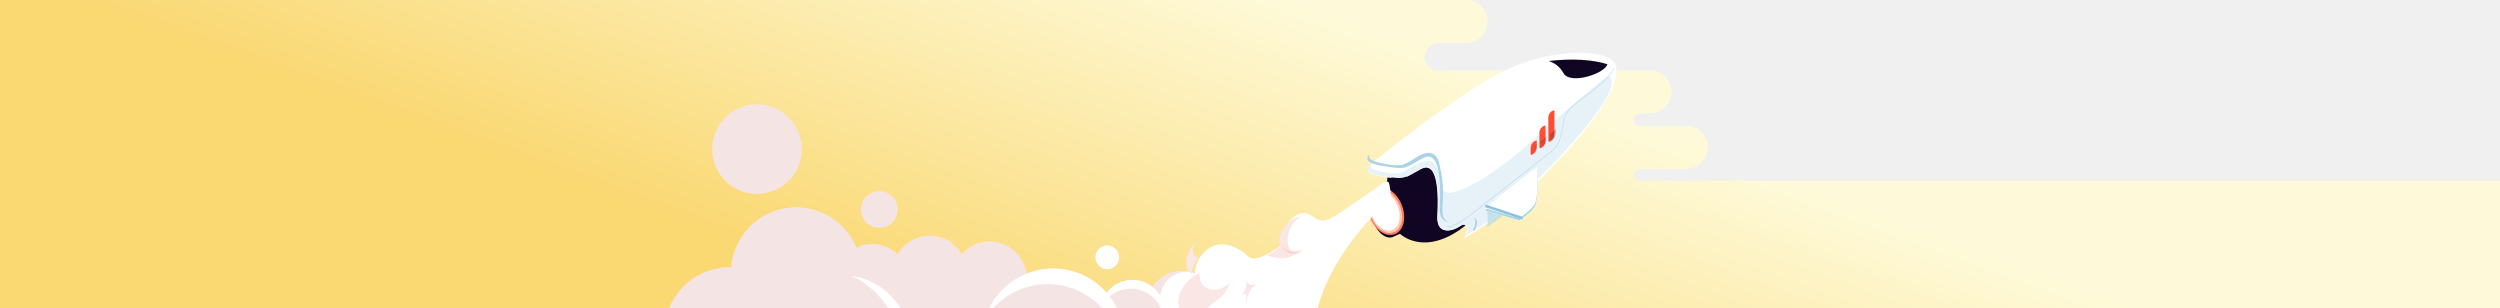
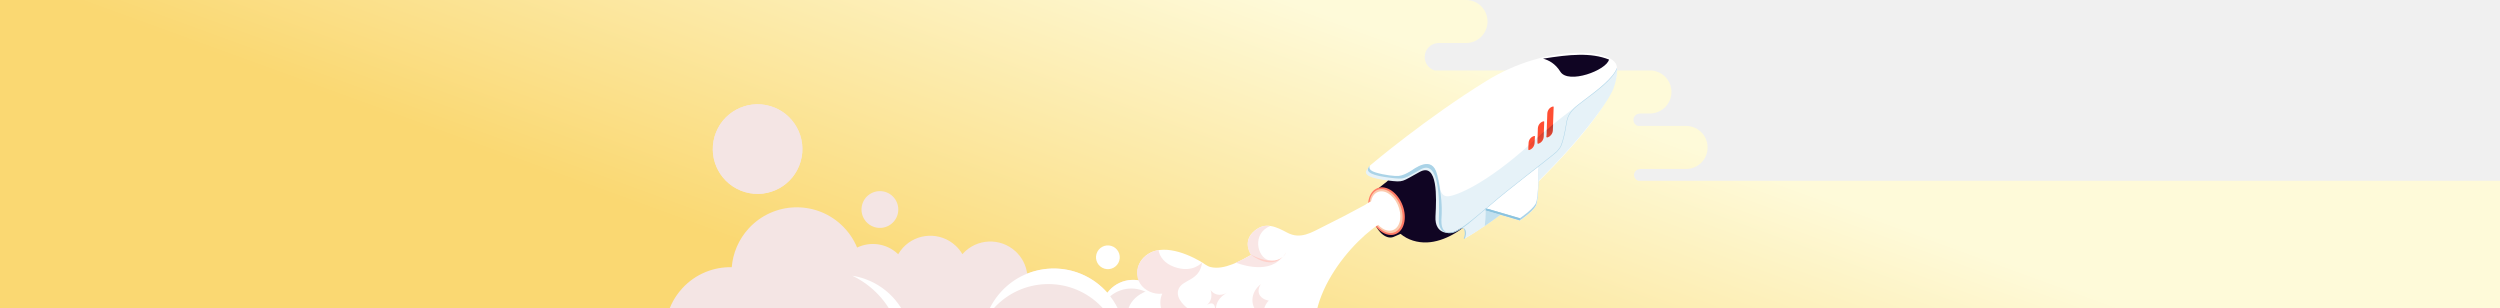
<svg xmlns="http://www.w3.org/2000/svg" width="4010" height="494" viewBox="0 0 4010 494" fill="none">
  <mask id="mask0_4369_990" style="mask-type:alpha" maskUnits="userSpaceOnUse" x="0" y="0" width="4010" height="494">
    <rect width="4010" height="494" fill="#D9D9D9" />
  </mask>
  <g mask="url(#mask0_4369_990)">
    <mask id="mask1_4369_990" style="mask-type:alpha" maskUnits="userSpaceOnUse" x="0" y="0" width="4010" height="494">
      <rect width="4010" height="494" fill="#D9D9D9" />
    </mask>
    <g mask="url(#mask1_4369_990)">
      <path fill-rule="evenodd" clip-rule="evenodd" d="M-52.5 0C-71.554 0 -87 15.446 -87 34.5C-87 53.554 -71.554 69 -52.5 69H-81V113H-81.5C-100.554 113 -116 128.446 -116 147.5C-116 166.554 -100.554 182 -81.5 182H-136V290H-490C-677.777 290 -830 442.223 -830 630C-830 817.777 -677.777 970 -490 970H4177C4364.78 970 4517 817.777 4517 630C4517 442.223 4364.78 290 4177 290H2628.18C2624.05 288.965 2621 285.232 2621 280.785C2621 275.706 2624.99 271.558 2630 271.298V271H2704.5C2723.55 271 2739 255.554 2739 236.5C2739 217.446 2723.55 202 2704.5 202H2627.62C2623.25 200.932 2620 196.988 2620 192.285C2620 186.762 2624.48 182.285 2630 182.285V182H2646.5C2665.55 182 2681 166.554 2681 147.5C2681 128.446 2665.55 113 2646.5 113H2301.15C2291.92 110.191 2285.21 101.615 2285.21 91.473C2285.21 79.421 2294.69 69.583 2306.59 69H2351.5C2370.55 69 2386 53.554 2386 34.5C2386 15.446 2370.55 0 2351.5 0H-52.5Z" fill="url(#paint0_linear_4369_990)" />
    </g>
    <mask id="mask2_4369_990" style="mask-type:alpha" maskUnits="userSpaceOnUse" x="0" y="0" width="2805" height="494">
      <rect width="2805" height="494" fill="#D9D9D9" />
    </mask>
    <g mask="url(#mask2_4369_990)">
+       <path d="M1194.95 308.073C1233.03 319.242 1272.95 297.429 1284.12 259.351C1295.29 221.274 1273.47 181.353 1235.39 170.184C1197.31 159.015 1157.39 180.829 1146.22 218.906C1135.05 256.983 1156.87 296.905 1194.95 308.073Z" fill="#F4E5E4" />
      <g clip-path="url(#clip0_4369_990)">
-         <path d="M2033.82 1126.52C2045.82 1137.57 2064.47 1136.78 2075.5 1124.83C2086.55 1112.83 2085.76 1094.18 2073.81 1083.15C2061.86 1072.11 2043.16 1072.89 2032.12 1084.84C2021.07 1096.85 2021.87 1115.49 2033.82 1126.52ZM2007.03 1089.5C2007.57 1088.96 2008.1 1088.42 2008.66 1087.83C2045.88 1047.43 2045.28 985.636 2008.65 945.917C2011.4 943.877 2013.98 941.535 2016.41 938.892C2038.3 915.137 2036.74 878.174 2013.03 856.351C2011.74 855.149 2010.35 854.047 2008.97 852.945C2011.13 851.175 2013.21 849.255 2015.09 847.15C2037.38 822.939 2035.85 785.226 2011.64 762.94C1999.67 751.965 1984.5 746.755 1969.43 747.208C1997.39 707.959 1992.47 653.119 1956.11 619.615C1945.9 610.228 1934.16 603.433 1921.81 599.176C1923.36 597.986 1924.83 596.646 1926.14 595.195C1940.14 580.008 1939.17 556.376 1923.98 542.367C1923.18 541.628 1922.31 540.93 1921.48 540.307C1927.02 537.377 1932.21 533.519 1936.68 528.63C1957.67 505.811 1956.24 470.342 1933.42 449.35C1910.6 428.358 1875.13 429.786 1854.14 452.605C1851.92 454.991 1849.97 457.521 1848.32 460.136C1827.43 443.569 1796.94 445.699 1778.57 465.618C1777.37 466.91 1776.21 468.278 1775.16 469.68C1772.56 466.701 1769.78 463.863 1766.78 461.148C1733.27 430.25 1686.3 423.182 1646.6 439.056C1644.81 425.751 1638.56 412.973 1627.88 403.199C1603.67 380.914 1565.96 382.442 1543.67 406.653C1543.32 406.993 1543.01 407.407 1542.71 407.764C1539.76 402.723 1536.07 398.035 1531.58 393.934C1507.37 371.648 1469.66 373.177 1447.37 397.388C1444.39 400.628 1441.83 404.179 1439.68 407.85C1439.34 407.497 1438.99 407.203 1438.65 406.85C1420.52 390.144 1394.7 387.128 1373.8 397.13C1368.17 383.522 1359.53 370.928 1348.04 360.281C1305.49 321.105 1239.22 323.809 1200.04 366.348C1183.61 384.179 1174.56 406.198 1172.72 428.626C1143.73 428.031 1114.66 439.368 1093.48 462.386C1064.24 494.112 1058.35 539.012 1074.88 576.062C1038.11 640.818 1049.29 724.573 1106.42 777.203C1142.34 810.262 1189 824.199 1234.06 819.637C1219.88 875.961 1236.19 938.128 1281.91 980.263C1317.64 1013.14 1364.08 1027.14 1408.9 1022.76C1400.32 1075.29 1417.46 1130.99 1459.56 1169.72C1498.17 1205.27 1549.32 1218.76 1597.4 1210.78C1605.1 1223.16 1614.47 1234.77 1625.74 1245.1C1683.02 1297.9 1767.8 1302.01 1829.38 1259.65C1880.02 1281.78 1941.27 1270.77 1980.82 1227.83C2016.36 1189.29 2024.76 1135.38 2007.15 1089.54L2007.03 1089.5Z" fill="#F4E5E4" />
-         <path d="M1956.06 619.598C1945.86 610.153 1934.1 603.415 1921.75 599.159C1923.3 597.969 1924.75 596.687 1926.08 595.178C1940.09 579.991 1939.11 556.358 1923.92 542.35C1909.37 528.972 1887.12 529.341 1872.95 542.71C1872.63 539.263 1871.81 536.431 1870.69 534.646C1870.69 534.646 1866.87 521.569 1849.9 512.351C1849.9 512.351 1849.8 509.032 1854.65 507.164C1854.65 507.164 1837.57 494.627 1823.08 503.474C1808.59 512.32 1802.9 526.34 1803 532.695C1800.71 512.223 1792.97 492.238 1779.73 475.258C1799.67 458.394 1829.55 458.553 1849.27 476.738C1859.93 486.57 1865.57 499.677 1866.2 513.083C1866.92 510.194 1867.39 507.295 1867.63 504.328C1869.64 507.386 1871.95 510.279 1874.8 512.885C1892.83 529.498 1920.93 528.378 1937.56 510.29C1947.21 499.833 1950.83 485.965 1948.71 472.941C1945.85 464.131 1940.73 455.923 1933.45 449.234C1926.18 442.544 1917.54 438.114 1908.57 435.924C1895.41 434.848 1881.92 439.624 1872.28 450.08C1865.77 457.156 1862.05 465.745 1860.91 474.585C1858.39 470.239 1855.17 466.13 1851.29 462.525C1830.42 443.307 1797.88 444.646 1778.6 465.501C1777.39 466.852 1776.3 468.178 1775.24 469.639C1772.63 466.66 1769.8 463.805 1766.88 461.049C1720.36 418.175 1647.86 421.144 1605.05 467.677C1592.78 481.034 1584.27 496.444 1579.49 512.755C1583.53 506.096 1588.24 499.757 1593.72 493.775C1637.91 445.809 1712.57 442.78 1760.56 486.907C1773.86 499.159 1784.33 514.568 1790.83 531.467C1791.97 534.461 1792.99 537.479 1793.87 540.52C1794.32 541.983 1794.71 543.487 1795.09 544.99C1795.31 545.751 1796.49 548.82 1796.11 549.467C1791.24 558.098 1783.71 566.96 1773.02 568.252C1782.91 567.104 1791.93 565.45 1799.97 558.759C1800.81 558.057 1804.54 566.681 1804.84 567.4C1807.22 573.096 1806.46 578.252 1805 584.088C1804.29 586.727 1803.66 589.324 1802.95 591.963C1803.54 589.732 1808.17 586.47 1809.26 583.818C1810.84 580.168 1810.89 576.766 1810.76 572.87C1810.68 568.608 1810.09 564.384 1810.01 560.123C1809.84 547.546 1812.58 533.672 1822.42 524.918C1839.97 509.313 1845.44 520.659 1845.44 520.659C1845.44 520.659 1836.99 516.03 1830.77 526.227C1830.77 526.227 1860.21 518.411 1872.83 542.676C1872.83 542.676 1876.87 543.354 1885.93 542.217C1887.06 542.042 1888.19 541.866 1889.3 541.749C1898.78 540.923 1908.53 543.91 1916.1 550.877C1929.7 563.406 1931.13 584.198 1919.82 598.403C1891.34 589.356 1859.65 593.853 1834.61 611.499C1815.93 590.202 1790.9 603.928 1781.42 614.244C1771.94 624.56 1765.18 621.502 1761.62 615.081C1760.1 612.293 1756.5 610.542 1752.9 609.424C1757.88 612.528 1758.42 618.444 1763.59 623.251C1770.47 629.57 1788.02 613.965 1802.84 611.734C1817.61 609.486 1825.17 619.105 1825.17 619.105L1825.23 619.122C1823.16 620.983 1821.05 623.02 1819.1 625.108C1816.98 627.395 1815.01 629.791 1813.18 632.163C1817 634.233 1816.93 634.466 1818.69 635.804C1855.28 599.276 1915 597.369 1953.4 632.739C1977.62 655.024 1987.86 686.752 1983.78 717.062C1993.37 683.055 1983.92 644.978 1956.12 619.365L1956.06 619.598Z" fill="white" />
-         <path d="M1544.72 412.34C1544.72 412.34 1562.36 438.074 1544 475.205C1544 475.205 1564.99 462.76 1592.1 478.178C1592.1 478.178 1612.7 455.814 1591.63 426.921C1570.56 398.027 1544.74 412.282 1544.74 412.282L1544.72 412.34Z" fill="#F4E5E4" />
-         <path d="M1445.36 409.832C1445.36 409.832 1463.66 372.684 1515.64 388.752C1515.64 388.752 1495.96 392.85 1503.1 405.826C1510.24 418.802 1524 431.441 1516.21 443.328C1508.42 455.215 1525.88 477.671 1525.88 477.671C1525.88 477.671 1496.63 450.746 1466.01 470.17C1466.01 470.17 1485.95 431.291 1445.31 409.815L1445.36 409.832Z" fill="#F4E5E4" />
-         <path d="M1402.06 364.421C1417.69 369.007 1434.09 360.05 1438.67 344.413C1443.26 328.777 1434.3 312.383 1418.67 307.797C1403.03 303.21 1386.63 312.168 1382.05 327.804C1377.46 343.441 1386.42 359.834 1402.06 364.421Z" fill="#F4E5E4" />
-         <path d="M1770.68 431.04C1780.78 434.003 1791.38 428.215 1794.34 418.113C1797.3 408.01 1791.51 397.419 1781.41 394.455C1771.31 391.492 1760.72 397.28 1757.75 407.382C1754.79 417.485 1760.58 428.076 1770.68 431.04Z" fill="white" />
-         <path d="M1437.48 520.2C1450.82 555.81 1448.91 593.399 1434.99 625.758C1460.19 595.696 1468.91 553.269 1454.12 513.945C1439.33 474.622 1404.89 448.386 1366.17 442.344C1397.96 457.553 1424.12 484.647 1437.48 520.2Z" fill="white" />
+         <path d="M2034.82 1126.47C2046.82 1137.52 2065.47 1136.72 2076.5 1124.78C2087.55 1112.77 2086.76 1094.13 2074.81 1083.09C2062.86 1072.06 2044.16 1072.84 2033.12 1084.79C2022.07 1096.79 2022.87 1115.44 2034.82 1126.47ZM2008.03 1089.45C2008.57 1088.91 2009.1 1088.37 2009.66 1087.77C2046.88 1047.38 2046.28 985.581 2009.65 945.863C2012.4 943.822 2014.98 941.48 2017.41 938.837C2039.3 915.082 2037.74 878.119 2014.03 856.296C2012.74 855.094 2011.35 853.992 2009.97 852.89C2012.13 851.12 2014.21 849.2 2016.09 847.095C2038.38 822.884 2036.85 785.171 2012.64 762.886C2000.67 751.911 1985.5 746.7 1970.43 747.153C1998.39 707.905 1993.47 653.064 1957.11 619.56C1946.9 610.173 1935.16 603.378 1922.81 599.122C1924.36 597.932 1925.83 596.591 1927.14 595.141C1941.14 579.953 1940.17 556.321 1924.98 542.313C1924.18 541.573 1923.31 540.875 1922.48 540.252C1928.02 537.322 1933.21 533.464 1937.68 528.575C1958.67 505.756 1957.24 470.287 1934.42 449.295C1911.6 428.304 1876.13 429.731 1855.14 452.55C1852.92 454.936 1850.97 457.466 1849.32 460.081C1828.43 443.515 1797.94 445.644 1779.57 465.563C1778.37 466.855 1777.21 468.223 1776.16 469.625C1773.56 466.647 1770.78 463.808 1767.78 461.094C1734.27 430.195 1687.3 423.127 1647.6 439.002C1645.81 425.696 1639.56 412.918 1628.88 403.145C1604.67 380.859 1566.96 382.387 1544.67 406.598C1544.32 406.938 1544.01 407.353 1543.71 407.709C1540.76 402.668 1537.07 397.981 1532.58 393.88C1508.37 371.594 1470.66 373.122 1448.37 397.333C1445.39 400.573 1442.83 404.124 1440.68 407.795C1440.34 407.442 1439.99 407.148 1439.65 406.795C1421.52 390.09 1395.7 387.073 1374.8 397.075C1369.17 383.468 1360.53 370.873 1349.04 360.227C1306.49 321.05 1240.22 323.754 1201.04 366.293C1184.61 384.124 1175.56 406.143 1173.72 428.571C1144.73 427.976 1115.66 439.313 1094.48 462.332C1065.24 494.058 1059.35 538.957 1075.88 576.008C1039.11 640.763 1050.29 724.518 1107.42 777.148C1143.34 810.207 1190 824.144 1235.06 819.582C1220.88 875.906 1237.19 938.074 1282.91 980.208C1318.64 1013.08 1365.08 1027.08 1409.9 1022.7C1401.32 1075.23 1418.46 1130.93 1460.56 1169.66C1499.17 1205.22 1550.32 1218.7 1598.4 1210.73C1606.1 1223.11 1615.47 1234.71 1626.74 1245.04C1684.02 1297.84 1768.8 1301.95 1830.38 1259.6C1881.02 1281.73 1942.27 1270.72 1981.82 1227.78C2017.36 1189.23 2025.76 1135.33 2008.15 1089.48L2008.03 1089.45Z" fill="#F4E5E4" />
+         <path d="M1957.06 619.543C1946.86 610.098 1935.1 603.361 1922.75 599.104C1924.3 597.914 1925.75 596.632 1927.08 595.124C1941.09 579.936 1940.11 556.304 1924.92 542.296C1910.37 528.917 1888.12 529.286 1873.95 542.655C1873.63 539.209 1872.81 536.376 1871.69 534.592C1871.69 534.592 1867.87 521.514 1850.9 512.297C1850.9 512.297 1850.8 508.977 1855.65 507.11C1855.65 507.11 1838.57 494.572 1824.08 503.419C1809.59 512.265 1803.9 526.285 1804 532.641C1801.71 512.168 1793.97 492.183 1780.73 475.203C1800.67 458.339 1830.55 458.499 1850.27 476.683C1860.93 486.515 1866.57 499.622 1867.2 513.028C1867.92 510.139 1868.39 507.241 1868.63 504.273C1870.64 507.331 1872.95 510.225 1875.8 512.83C1893.83 529.443 1921.93 528.323 1938.56 510.235C1948.21 499.778 1951.83 485.91 1949.71 472.886C1946.85 464.076 1941.73 455.868 1934.45 449.179C1927.18 442.49 1918.54 438.059 1909.57 435.87C1896.41 434.793 1882.92 439.569 1873.28 450.025C1866.77 457.102 1863.05 465.69 1861.91 474.53C1859.39 470.184 1856.17 466.075 1852.29 462.471C1831.42 443.252 1798.88 444.592 1779.6 465.446C1778.39 466.797 1777.3 468.124 1776.24 469.584C1773.63 466.605 1770.8 463.75 1767.88 460.994C1721.36 418.121 1648.86 421.089 1606.05 467.623C1593.78 480.979 1585.27 496.389 1580.49 512.701C1584.53 506.041 1589.24 499.703 1594.72 493.72C1638.91 445.754 1713.57 442.725 1761.56 486.852C1774.86 499.104 1785.33 514.513 1791.83 531.413C1792.97 534.406 1793.99 537.424 1794.87 540.466C1795.32 541.928 1795.71 543.432 1796.09 544.936C1796.31 545.696 1797.49 548.765 1797.11 549.413C1792.24 558.043 1784.71 566.905 1774.02 568.198C1783.91 567.049 1792.93 565.395 1800.97 558.705C1801.81 558.002 1805.54 566.626 1805.84 567.345C1808.22 573.041 1807.46 578.198 1806 584.033C1805.29 586.672 1804.66 589.269 1803.95 591.908C1804.54 589.677 1809.17 586.416 1810.26 583.763C1811.84 580.113 1811.89 576.711 1811.76 572.816C1811.68 568.554 1811.09 564.33 1811.01 560.068C1810.84 547.491 1813.58 533.617 1823.42 524.863C1840.97 509.258 1846.44 520.605 1846.44 520.605C1846.44 520.605 1837.99 515.975 1831.77 526.172C1831.77 526.172 1861.21 518.357 1873.83 542.621C1873.83 542.621 1877.87 543.3 1886.93 542.162C1888.06 541.987 1889.19 541.811 1890.3 541.694C1899.78 540.868 1909.53 543.855 1917.1 550.822C1930.7 563.351 1932.13 584.143 1920.82 598.349C1892.34 589.301 1860.65 593.799 1835.61 611.444C1816.93 590.148 1791.9 603.874 1782.42 614.19C1772.94 624.506 1766.18 621.448 1762.62 615.026C1761.1 612.239 1757.5 610.487 1753.9 609.369C1758.88 612.473 1759.42 618.39 1764.59 623.196C1771.47 629.515 1789.02 613.911 1803.84 611.68C1818.61 609.432 1826.17 619.05 1826.17 619.05L1826.23 619.067C1824.16 620.929 1822.05 622.965 1820.1 625.053C1817.98 627.34 1816.01 629.736 1814.18 632.108C1818 634.178 1817.93 634.411 1819.69 635.75C1856.28 599.222 1916 597.314 1954.4 632.684C1978.62 654.97 1988.86 686.698 1984.78 717.007C1994.37 683 1984.92 644.923 1957.12 619.31L1957.06 619.543Z" fill="white" />
+         <path d="M1545.72 412.285C1545.72 412.285 1563.36 438.019 1545 475.15C1545 475.15 1565.99 462.705 1593.1 478.123C1593.1 478.123 1613.7 455.76 1592.63 426.866C1571.56 397.973 1545.74 412.227 1545.74 412.227L1545.72 412.285Z" fill="#F4E5E4" />
+         <path d="M1446.36 409.778C1446.36 409.778 1464.66 372.629 1516.64 388.697C1516.64 388.697 1496.96 392.795 1504.1 405.771C1511.24 418.747 1525 431.386 1517.21 443.273C1509.42 455.161 1526.88 477.616 1526.88 477.616C1526.88 477.616 1497.63 450.691 1467.01 470.116C1467.01 470.116 1486.95 431.236 1446.31 409.76L1446.36 409.778Z" fill="#F4E5E4" />
+         <path d="M1403.06 364.366C1418.69 368.953 1435.09 359.995 1439.67 344.359C1444.26 328.722 1435.3 312.328 1419.67 307.742C1404.03 303.156 1387.63 312.113 1383.05 327.75C1378.46 343.386 1387.42 359.78 1403.06 364.366Z" fill="#F4E5E4" />
+         <path d="M1771.68 430.985C1781.78 433.948 1792.38 428.161 1795.34 418.058C1798.3 407.956 1792.51 397.364 1782.41 394.401C1772.31 391.437 1761.72 397.225 1758.75 407.327C1755.79 417.43 1761.58 428.022 1771.68 430.985Z" fill="white" />
+         <path d="M1438.48 520.145C1451.82 555.756 1449.91 593.344 1435.99 625.703C1461.19 595.642 1469.91 553.214 1455.12 513.89C1440.33 474.567 1405.89 448.332 1367.17 442.289C1398.96 457.498 1425.12 484.592 1438.48 520.145Z" fill="white" />
      </g>
-       <path d="M2229.62 258.564C2229.62 258.564 2223.47 277.312 2224.25 324.613C2225.02 371.913 2258.24 390.035 2287.84 388.853C2315.96 387.755 2345.5 369.203 2365.66 347.521C2385.82 325.84 2343.52 301.807 2342.36 287.231C2341.21 272.655 2321.68 247.96 2321.68 247.96L2306.84 239.922L2285.83 238.817L2262.5 243.951L2229.62 258.564Z" fill="#100523" />
-       <path d="M2592.34 106.347C2587.67 78.072 2480.51 69.708 2383.45 129.628C2286.39 189.547 2198.8 263.563 2198.8 263.563C2182.91 276.277 2202.47 281.834 2228.38 285.003C2254.3 288.171 2249.92 287.039 2278.95 271.418C2307.98 255.798 2306.97 317.169 2305.41 346.92C2303.89 376.678 2328.58 371.641 2340.9 363.265C2344.77 360.62 2347.2 360.069 2348.71 360.52C2348.71 360.52 2348.85 360.553 2349.06 360.675C2349.09 360.682 2349.09 360.682 2349.12 360.688C2350.41 361.282 2354.25 363.653 2352.66 371.114C2351.61 376.09 2349.76 380.131 2348.23 382.471L2348.21 382.617C2393.58 356.989 2454.52 303.283 2454.52 303.283C2568.67 191.831 2597.01 134.588 2592.34 106.347Z" fill="white" />
-       <path d="M2235.82 281.427L2235.77 281.304L2235.09 281.898C2233.84 282.735 2232.67 283.742 2231.6 284.919L2209.41 302.395C2197.76 309.44 2194.36 332.297 2201.85 353.421C2209.21 374.216 2224.35 385.604 2235.94 379.254L2235.96 379.295L2261.3 368.124C2262.59 367.816 2263.85 367.317 2265.1 366.666L2265.93 366.365L2265.88 366.242C2278.79 358.436 2282.56 333.126 2274.25 309.692C2265.95 286.257 2248.78 273.593 2235.82 281.427Z" fill="#100523" />
-       <path d="M2578.27 103.036C2555.77 95.805 2522.67 93.342 2483.97 97.845C2491.81 100.179 2501.23 105.524 2507.96 117.473C2518.6 136.297 2574.18 118.212 2578.27 103.036Z" fill="#100523" />
-       <path d="M2582.21 145.332C2589.16 126.566 2583.17 119.895 2578.34 122.35C2573.49 124.84 2527.78 162.467 2455.1 227.84C2382.42 293.213 2338.09 308.159 2325.85 309.334C2313.58 310.503 2312.3 296.779 2312.3 296.779C2312.3 296.779 2310.04 272.981 2300.77 262.453C2291.51 251.924 2273.59 261.912 2262.01 269.513C2250.44 277.08 2245.07 277.741 2239.68 278.359C2234.3 278.978 2211.33 275.045 2203.4 271.894C2195.46 268.743 2198.52 262.542 2198.52 262.542C2182.52 275.355 2202.22 280.956 2228.33 284.149C2254.45 287.342 2250.04 286.2 2279.29 270.459C2308.54 254.717 2307.48 316.594 2305.91 346.576C2304.38 376.565 2329.25 371.489 2341.67 363.047C2345.57 360.382 2348.02 359.827 2349.54 360.282C2349.54 360.282 2349.68 360.315 2349.89 360.438C2349.92 360.444 2349.92 360.444 2349.95 360.451C2351.26 361.049 2355.13 363.439 2353.52 370.958C2353.05 373.25 2352.37 375.343 2351.65 377.197C2377.84 362.559 2411.23 339.83 2448.27 304.938C2535.21 223.013 2575.27 164.098 2582.21 145.332Z" fill="#E6F2F8" />
-       <path d="M2314.09 325.252C2314.49 315.861 2316.85 297.157 2308.79 262.837C2300.7 228.51 2269.51 254.147 2263.65 257.582C2257.8 261.016 2251.16 264.433 2244.87 265.055C2238.58 265.677 2220.97 263.777 2206.02 259.214C2191.07 254.652 2197.1 247.518 2197.1 247.518C2184.72 259.47 2204.27 264.878 2229.76 268.01C2256.52 271.312 2252.01 270.132 2281.99 253.862C2311.97 237.592 2310.88 301.55 2309.27 332.542C2308.17 354.205 2320.28 358.165 2332.02 355.629C2309.77 360.233 2313.69 334.643 2314.09 325.252Z" fill="#AAD3E7" />
-       <path d="M2368.79 359.849C2370.23 352.726 2366.73 350.436 2365.52 349.903C2365.49 349.897 2365.49 349.897 2365.46 349.89C2365.26 349.807 2365.14 349.743 2365.14 349.743C2364.85 349.641 2364.51 349.633 2364.16 349.625C2364.39 349.82 2369.98 355.046 2362.8 369.018L2364.67 370.855L2364.7 370.682C2366.11 368.451 2367.83 364.562 2368.79 359.849Z" fill="#AAD3E7" />
-       <path d="M2239.38 374.675C2252.85 367.545 2256.37 345.663 2247.25 325.799C2238.14 305.936 2219.83 295.613 2206.37 302.743C2192.9 309.872 2189.38 331.755 2198.5 351.619C2207.61 371.482 2225.92 381.805 2239.38 374.675Z" fill="#FF7B66" />
-       <path d="M2237.41 371.884C2249.48 365.519 2252.43 345.441 2243.99 327.037C2235.56 308.633 2218.94 298.873 2206.87 305.238C2194.8 311.602 2191.85 331.681 2200.29 350.085C2208.72 368.489 2225.34 378.249 2237.41 371.884Z" fill="#FBCAAD" />
-       <path d="M2234.99 368.309C2245.78 362.615 2248.41 344.633 2240.86 328.144C2233.3 311.655 2218.42 302.904 2207.62 308.597C2196.83 314.291 2194.2 332.273 2201.76 348.762C2209.31 365.251 2224.19 374.002 2234.99 368.309Z" fill="white" />
-       <path opacity="0.6" d="M2384.66 334.327C2384.66 334.327 2387.58 348.213 2385.51 364.096C2406.33 350.109 2427.95 332.997 2443.78 319.936L2444.58 317.325L2447.29 297.216L2444.98 292.688L2384.66 334.327Z" fill="#AAD3E7" />
-       <path d="M2382.23 337.402C2382.23 337.402 2435.09 293.248 2466.33 271.018C2466.33 271.018 2468.04 320.695 2462.17 330.634C2456.27 340.566 2436.8 353.584 2436.8 353.584L2382.23 337.402Z" fill="white" />
-       <path d="M2382.23 337.402C2382.23 337.402 2435.09 293.248 2466.33 271.018C2466.33 271.018 2468.04 320.695 2462.17 330.634C2456.27 340.566 2436.8 353.584 2436.8 353.584L2382.23 337.402Z" fill="white" />
-       <path d="M2382.23 337.402C2382.23 337.402 2435.09 293.248 2466.33 271.018C2466.33 271.018 2468.04 320.695 2462.17 330.634C2456.27 340.566 2436.8 353.584 2436.8 353.584L2382.23 337.402Z" fill="#AAD3E7" />
-       <path d="M2382.04 334.035C2382.04 334.035 2434.9 289.881 2466.14 267.65C2466.14 267.65 2467.85 317.328 2461.98 327.267C2456.11 337.205 2436.61 350.217 2436.61 350.217L2382.04 334.035Z" fill="white" />
-       <path d="M2382.6 328.008L2442.35 347.809L2442.09 352.141L2382.34 332.34L2382.6 328.008Z" fill="#8BC3DE" />
-       <path d="M2479.04 202.603C2479.05 201.309 2478.68 201.221 2477.63 201.483C2472.83 202.749 2469.26 207.615 2469.22 213.118C2469.12 221.994 2469.44 225.275 2469.34 234.118C2469.3 238.287 2469.94 238.616 2473.55 236.318C2473.74 236.182 2473.96 236.053 2474.33 235.815C2477.29 233.401 2479.06 230.208 2479.1 226.145C2479.21 216.407 2478.88 212.33 2479.04 202.603ZM2465.03 226.596C2465.07 225.381 2464.66 225.32 2463.7 225.567C2458.91 226.907 2455.35 231.56 2455.23 236.792C2455.17 239.481 2455.18 242.149 2455.12 244.838C2455.06 248.968 2455.54 249.259 2459.14 247.068C2459.4 246.911 2459.63 246.749 2460.02 246.477C2462.81 244.458 2464.78 240.771 2464.87 237.152C2464.96 233.606 2464.92 230.102 2465.03 226.596ZM2493.34 215.683C2493.51 199.578 2493.11 194.513 2493.3 178.414C2493.31 177.047 2492.86 176.908 2491.73 177.223C2487.06 178.554 2483.55 183.326 2483.49 188.644C2483.34 203.959 2483.71 208.261 2483.65 223.561C2483.65 224.75 2482.82 226.541 2484.13 226.953C2485.15 227.296 2486.51 226.386 2487.63 225.745C2487.93 225.561 2488.23 225.344 2488.64 225.079C2491.48 222.674 2493.3 219.6 2493.34 215.683Z" fill="#FF4E33" />
-       <path d="M2465.36 234.856C2465.5 233.187 2465.61 231.547 2465.72 229.907C2463.9 231.667 2462.06 233.422 2460.2 235.211C2458.73 236.638 2457.27 238.03 2455.81 239.422C2455.74 240.625 2455.66 241.828 2455.56 243.026C2455.24 247.209 2455.68 247.487 2459.25 245.135C2459.51 244.967 2459.74 244.794 2460.12 244.505C2462.94 242.328 2465.05 238.523 2465.36 234.856Z" fill="url(#paint1_linear_4369_990)" />
-       <path d="M2470.44 233.816C2470.14 238.033 2470.73 238.341 2474.3 235.885C2474.49 235.741 2474.7 235.602 2475.07 235.348C2478.03 232.798 2479.91 229.505 2480.2 225.396C2480.38 222.705 2480.53 220.449 2480.63 218.404C2477.42 221.489 2474.15 224.637 2470.81 227.843C2470.73 229.56 2470.62 231.492 2470.44 233.816Z" fill="url(#paint2_linear_4369_990)" />
-       <path d="M2490 226.147C2492.85 223.62 2494.77 220.417 2495.05 216.496C2495.32 212.796 2495.5 209.668 2495.67 206.868C2492.5 209.879 2489.25 213.022 2485.9 216.217C2485.76 218.728 2485.58 221.529 2485.38 224.838C2485.31 226.037 2484.42 227.875 2485.63 228.242C2486.57 228.551 2487.91 227.583 2489.01 226.895C2489.29 226.659 2489.58 226.463 2490 226.147Z" fill="url(#paint3_linear_4369_990)" />
-       <path d="M2494.4 237.581C2494.96 236.65 2495.56 235.982 2496.18 235.32C2498.41 232.905 2500.91 230.15 2504.98 213.361C2506.35 207.681 2507.18 203.12 2507.87 199.113C2509.8 188.156 2510.87 182.118 2520.85 172.26C2523.75 169.377 2529.66 165.024 2537.12 159.489C2555.52 145.853 2582.19 126.132 2588.7 109.751C2588.52 109.565 2588.36 109.345 2588.18 109.16C2582.07 125.265 2555.24 145.13 2536.79 158.794C2529.29 164.356 2523.37 168.744 2520.43 171.654C2510.22 181.751 2509.14 187.897 2507.16 199.063C2506.45 203.064 2505.66 207.597 2504.28 213.237C2500.26 229.782 2497.83 232.409 2495.73 234.741C2495.08 235.471 2494.46 236.133 2493.83 237.158C2492.13 239.949 2452.88 270.576 2414.93 300.148C2396.6 314.423 2377.66 329.218 2363.74 340.258C2340.13 358.958 2327.49 363.533 2320.97 364.02C2321.16 364.32 2321.36 364.62 2321.55 364.919C2328.43 364.185 2341.17 359.158 2364.12 340.966C2378.04 329.925 2396.99 315.17 2415.31 300.855C2455.03 269.824 2492.61 240.534 2494.4 237.581Z" fill="#AAD3E7" />
-       <path d="M2111.92 545.329C2111.92 545.329 2025.76 571.382 1999.46 580.349C1973.16 589.316 1968.6 565.483 1968.92 555.234C1968.92 555.234 1963.22 573.491 1947.59 581.661C1916.89 597.614 1900.45 558.296 1916.79 528.044C1905.85 530.798 1895.66 525.172 1892.44 514.509C1885.36 491.004 1907.9 463.411 1929.2 456.814C1921.33 454.755 1916.52 446.236 1916.72 436.372C1916.92 426.507 1921.72 415.646 1928.75 407.547C1951.32 381.493 1979.14 392.935 1996.28 405.967C1999.92 408.723 2002.65 413.021 2007.19 414.007C2022.69 417.415 2045.94 399.963 2060.31 389.542C2060.31 389.542 2052.22 370.125 2071.9 351.176C2088.15 335.52 2098.92 342.236 2110.64 350.429C2124.3 359.985 2140.23 346.905 2155.37 336.915C2174.52 324.268 2193.6 311.217 2212.48 297.8C2218.91 293.211 2222.23 288.03 2227.39 292.499C2229.1 294.007 2232.31 320.07 2231.01 320.94C2190.95 348.527 2095.57 463.093 2111.92 545.329Z" fill="white" />
-       <path d="M2095.01 399.561C2095.98 398.326 2096.96 396.929 2097.9 395.528C2097.86 395.523 2096.91 397.518 2095.01 399.561Z" fill="#F9E6E5" />
-       <path d="M2065.58 357.843C2073.1 350.539 2080.12 347.738 2086.21 347.816C2061.64 361.784 2060.55 398.317 2073.41 401.872C2080.99 403.978 2086.21 400.578 2089.24 397.434C2066.08 426.035 2033.19 409.657 2033.19 409.657C2039.16 406.117 2045.95 401.602 2053.84 395.804C2053.83 395.859 2046.16 376.681 2065.58 357.843Z" fill="#F9E6E5" />
-       <path d="M2097.85 392.036C2097.85 392.036 2083 418.901 2055.42 394.844C2055.42 394.844 2074.3 424.933 2097.85 392.036Z" fill="#FFCFC8" />
-       <path d="M1994.54 559.665C2010.22 568.828 2024.28 550.936 2024.28 550.936C2019.4 557.926 2013.93 563.306 2007.87 565.415C1981.63 574.544 1977.39 550.62 1977.83 540.322C1977.83 540.322 1973.05 555.27 1960.65 564.262C1987.16 528.637 1972.09 501.934 1972.09 501.934C1982.04 513.13 1990.35 499.214 1990.35 499.214C1997.19 502.452 2006.24 497.938 2012.46 493.731C1990.1 513.993 1980.26 551.347 1994.54 559.665Z" fill="#F9E6E5" />
-       <path d="M2008.52 498.733C2010.75 496.707 2013.16 494.816 2015.62 493.215C2015.64 493.16 2012.75 495.852 2008.52 498.733Z" fill="#F9E6E5" />
-       <path d="M1913.34 403.26C1913.82 412.736 1922.91 413.306 1922.91 413.306C1916.77 420.146 1912.37 429.996 1911.34 439.341C1905.71 436.395 1902.37 429.207 1902.52 420.938C1902.73 411.6 1907.09 401.315 1913.47 393.643C1915.34 391.396 1917.25 389.423 1919.17 387.72C1915.12 392.715 1913.1 398.872 1913.34 403.26Z" fill="#F9E6E5" />
-       <path d="M1937.55 462.764C1958.04 471.269 1972.75 452.37 1972.75 452.37C1963.85 482.542 1943.88 481.03 1935.74 497.484C1927.59 513.938 1941 527.323 1941 527.323C1941 527.323 1918.28 528.758 1916.36 550.158C1916.17 552.243 1916.21 554.021 1916.39 555.595C1907.04 545.071 1905.18 524.226 1914.63 506.595C1904.07 509.292 1894.26 503.815 1891.19 493.418C1884.69 471.474 1904.39 445.952 1924.06 438.115C1923.34 448.676 1927.13 458.436 1937.55 462.764Z" fill="#F9E6E5" />
-       <path d="M1934.26 383.075C1933.51 383.117 1932.85 383.172 1932.12 383.29C1932.56 383.134 1932.98 383.047 1933.42 382.891C1933.69 382.998 1933.97 383.037 1934.26 383.075Z" fill="#F9E6E5" />
-       <path d="M1999.55 492.488C1999.55 492.488 1994.44 469.924 2019.32 452.086C2019.32 452.086 2005.09 463.967 1999.51 450.27C1999.51 450.27 2001.1 464.148 1990.21 474.566C1990.21 474.566 1996.91 468.795 1998.81 472.799C2000.77 476.755 1996.67 485.137 1999.55 492.488Z" fill="#F9E6E5" />
-       <path d="M1193.95 308.081C1232.03 319.25 1271.95 297.436 1283.12 259.359C1294.29 221.282 1272.47 181.36 1234.39 170.192C1196.31 159.023 1156.39 180.836 1145.22 218.914C1134.05 256.991 1155.87 296.912 1193.95 308.081Z" fill="#F4E5E4" />
+       <path d="M2230.62 258.564C2230.62 258.564 2224.47 277.312 2225.25 324.613C2226.02 371.913 2259.24 390.035 2288.84 388.853C2316.97 387.755 2346.51 369.203 2366.67 347.521C2386.83 325.84 2344.52 301.807 2343.37 287.231C2342.21 272.655 2322.69 247.96 2322.69 247.96L2307.85 239.922L2286.83 238.817L2263.5 243.951L2230.62 258.564Z" fill="#100523" />
+       <path d="M2593.34 106.347C2588.67 78.072 2481.51 69.708 2384.45 129.628C2287.39 189.547 2199.8 263.563 2199.8 263.563C2183.92 276.277 2203.47 281.834 2229.39 285.003C2255.3 288.171 2250.92 287.039 2279.95 271.418C2308.98 255.798 2307.97 317.169 2306.42 346.92C2304.89 376.678 2329.58 371.641 2341.9 363.265C2345.77 360.62 2348.2 360.069 2349.71 360.52C2349.71 360.52 2349.85 360.553 2350.06 360.675C2350.09 360.682 2350.09 360.682 2350.12 360.688C2351.42 361.282 2355.26 363.653 2353.66 371.114C2352.61 376.09 2350.76 380.131 2349.24 382.471L2349.22 382.617C2394.58 356.989 2455.52 303.283 2455.52 303.283C2569.67 191.831 2598.01 134.588 2593.34 106.347Z" fill="white" />
+       <path d="M2247 284.919L2244 288L2236.82 288C2235.56 288.837 2233.67 283.742 2232.6 284.919L2210.41 302.395C2198.76 309.44 2195.36 332.298 2202.85 353.421C2210.21 374.216 2225.35 385.604 2236.94 379.254L2236.96 379.295L2262.3 368.124C2263.59 367.817 2264.85 367.317 2266.11 366.666L2266.93 366.365L2266.88 366.242C2279.8 358.436 2283.56 333.127 2275.26 309.692C2266.95 286.257 2259.96 277.085 2247 284.919Z" fill="#100523" />
+       <path d="M2580.84 95.515C2551.5 83.996 2518.13 87.243 2475 94.084C2483.88 96.335 2494.69 101.882 2502.78 114.951C2515.57 135.539 2576.97 112.702 2580.84 95.515Z" fill="#100523" />
+       <path d="M2588 141.996C2595.01 123.138 2595 103.997 2592.5 111.996C2581 137.997 2527.28 165.291 2454.5 230.997C2381.72 296.702 2335.62 313.623 2323.41 314.806C2311.17 315.983 2309.96 302.194 2309.96 302.194C2309.96 302.194 2307.82 278.281 2298.63 267.704C2289.43 257.127 2273.59 267.86 2262 275.501C2250.43 283.107 2243.01 283.078 2237.64 283.701C2232.26 284.324 2209.38 280.377 2201.48 277.213C2193.58 274.049 2196.67 267.817 2196.67 267.817C2180.65 280.696 2200.27 286.319 2226.29 289.521C2252.31 292.724 2247.92 291.578 2277.16 275.754C2306.41 259.93 2304.2 316.874 2302.5 347.001C2300.83 377.135 2326.52 377.26 2338.94 368.775C2342.84 366.096 2345.29 365.538 2346.8 365.994C2346.8 365.994 2346.94 366.027 2347.15 366.151C2347.18 366.157 2347.18 366.157 2347.21 366.164C2348.51 366.764 2352.36 369.165 2350.72 376.721C2350.24 379.024 2349.55 381.127 2348.82 382.991C2375.01 368.276 2411.91 343.567 2449 308.498C2536.08 226.157 2580.99 160.855 2588 141.996Z" fill="#E6F2F8" />
+       <path d="M2312.5 343.5C2312.89 334.47 2312.85 313.053 2305.1 280.053C2297.32 247.046 2267.33 271.697 2261.7 274.999C2256.07 278.302 2249.69 281.588 2243.64 282.186C2237.59 282.783 2220.65 280.957 2206.28 276.569C2191.9 272.182 2197.7 265.323 2197.7 265.323C2185.8 276.815 2204.6 282.015 2229.11 285.027C2254.84 288.201 2250.5 287.067 2279.33 271.423C2308.16 255.778 2309.42 320.71 2307.87 350.509C2306.81 371.34 2318.45 375.147 2329.74 372.709C2308.35 377.136 2312.12 352.53 2312.5 343.5Z" fill="#AAD3E7" />
+       <path d="M2351.5 375.515C2352 368.996 2348.85 366.427 2347.97 366.119C2347.95 366.116 2347.95 366.116 2347.93 366.113C2347.78 366.065 2347.69 366.027 2347.69 366.027C2347.49 365.97 2347.25 365.984 2347 365.997C2347.17 366.122 2352.08 372.072 2347.79 382.288L2349.2 383.479L2349.21 383.355C2350.08 381.71 2351.08 378.881 2351.5 375.515Z" fill="#AAD3E7" />
+       <path d="M2240.39 374.675C2253.85 367.545 2257.37 345.663 2248.26 325.799C2239.14 305.936 2220.83 295.613 2207.37 302.743C2193.9 309.872 2190.38 331.755 2199.5 351.619C2208.62 371.482 2226.92 381.805 2240.39 374.675Z" fill="#FF7B66" />
+       <path d="M2238.41 371.884C2250.48 365.519 2253.43 345.441 2245 327.037C2236.56 308.633 2219.94 298.873 2207.87 305.238C2195.8 311.602 2192.86 331.681 2201.29 350.085C2209.72 368.489 2226.34 378.249 2238.41 371.884Z" fill="#FBCAAD" />
+       <path d="M2235.99 368.309C2246.79 362.615 2249.41 344.633 2241.86 328.144C2234.3 311.655 2219.42 302.904 2208.63 308.597C2197.83 314.291 2195.2 332.273 2202.76 348.762C2210.31 365.251 2225.19 374.002 2235.99 368.309Z" fill="white" />
+       <path opacity="0.6" d="M2383 336.996C2383 336.996 2383.59 346.584 2381.52 362.466C2402.34 348.479 2423.97 331.367 2439.8 318.307L2440.6 315.696L2443.31 295.586L2441 291.058L2383 336.996Z" fill="#AAD3E7" />
+       <path d="M2383.23 337.402C2383.23 337.402 2436.09 293.248 2467.33 271.018C2467.33 271.018 2469.04 320.695 2463.17 330.634C2457.27 340.566 2437.8 353.584 2437.8 353.584L2383.23 337.402Z" fill="white" />
+       <path d="M2383.23 337.402C2383.23 337.402 2436.09 293.248 2467.33 271.018C2467.33 271.018 2469.04 320.695 2463.17 330.634C2457.27 340.566 2437.8 353.584 2437.8 353.584L2383.23 337.402Z" fill="white" />
+       <path d="M2383.23 337.402C2383.23 337.402 2436.09 293.248 2467.33 271.018C2467.33 271.018 2469.04 320.695 2463.17 330.634C2457.27 340.566 2437.8 353.584 2437.8 353.584L2383.23 337.402Z" fill="#AAD3E7" />
+       <path d="M2383.04 334.035C2383.04 334.035 2435.9 289.881 2467.14 267.65C2467.14 267.65 2468.85 317.328 2462.98 327.267C2457.11 337.205 2437.61 350.217 2437.61 350.217L2383.04 334.035Z" fill="white" />
+       <path d="M2383 333.996L2438 349.996L2438 353.496L2383 337.496L2383 333.996Z" fill="#8BC3DE" />
+       <path d="M2476.92 195.816C2476.98 194.523 2476.6 194.422 2475.54 194.644C2470.71 195.732 2466.96 200.461 2466.71 205.959C2466.28 214.825 2466.47 218.115 2466.05 226.948C2465.85 231.113 2466.48 231.465 2470.17 229.303C2470.37 229.175 2470.59 229.054 2470.97 228.83C2474.02 226.527 2475.9 223.403 2476.09 219.344C2476.57 209.616 2476.39 205.53 2476.92 195.816ZM2462.02 219.271C2462.11 218.058 2461.69 217.983 2460.73 218.194C2455.89 219.354 2452.17 223.872 2451.85 229.096C2451.69 231.781 2451.6 234.448 2451.44 237.133C2451.23 241.257 2451.7 241.566 2455.38 239.51C2455.64 239.363 2455.88 239.209 2456.27 238.953C2459.13 237.038 2461.24 233.427 2461.46 229.814C2461.69 226.274 2461.78 222.771 2462.02 219.271ZM2490.72 209.419C2491.48 193.331 2491.27 188.255 2492.06 172.174C2492.12 170.808 2491.68 170.652 2490.54 170.926C2485.82 172.082 2482.14 176.72 2481.88 182.032C2481.16 197.331 2481.37 201.644 2480.74 216.931C2480.69 218.118 2479.8 219.878 2481.1 220.338C2482.1 220.719 2483.49 219.86 2484.64 219.261C2484.94 219.089 2485.25 218.883 2485.67 218.634C2488.6 216.335 2490.53 213.331 2490.72 209.419Z" fill="#FF4E33" />
+       <path d="M2461.51 229.023C2461.56 227.344 2461.57 225.693 2461.58 224.043C2459.73 225.846 2457.85 227.644 2455.96 229.476C2454.46 230.937 2452.97 232.363 2451.49 233.79C2451.48 235 2451.47 236.211 2451.44 237.416C2451.37 241.626 2451.86 241.896 2455.57 239.467C2455.83 239.293 2456.07 239.115 2456.46 238.817C2459.37 236.577 2461.41 232.714 2461.51 229.023Z" fill="url(#paint1_linear_4369_990)" />
+       <path d="M2466.15 226.824C2466.13 231.073 2466.8 231.375 2470.57 228.852C2470.77 228.704 2471 228.561 2471.38 228.3C2474.46 225.692 2476.3 222.35 2476.32 218.21C2476.32 215.498 2476.33 213.225 2476.29 211.165C2472.96 214.317 2469.59 217.532 2466.13 220.807C2466.16 222.536 2466.18 224.483 2466.15 226.824Z" fill="url(#paint2_linear_4369_990)" />
+       <path d="M2485.67 218.461C2488.67 215.999 2490.65 212.84 2490.84 208.927C2491.02 205.234 2491.14 202.111 2491.24 199.316C2487.91 202.256 2484.5 205.325 2480.98 208.443C2480.89 210.951 2480.79 213.746 2480.66 217.049C2480.61 218.246 2479.71 220.064 2481.02 220.458C2482.04 220.788 2483.46 219.85 2484.63 219.187C2484.92 218.958 2485.23 218.768 2485.67 218.461Z" fill="url(#paint3_linear_4369_990)" />
+       <path d="M2498.66 242.025C2499.24 241.054 2499.85 240.354 2500.48 239.66C2502.76 237.13 2505.32 234.244 2509.35 216.793C2510.7 210.889 2511.5 206.152 2512.16 201.989C2514.04 190.609 2515.08 184.337 2525.3 174C2528.27 170.977 2534.34 166.394 2542.01 160.568C2560.93 146.213 2587.1 127.329 2593.65 110.272C2593.76 109.991 2593.68 109.188 2593.5 108.997C2587.36 125.765 2560.63 145.467 2541.67 159.851C2533.96 165.706 2527.87 170.325 2524.86 173.376C2514.4 183.964 2513.35 190.348 2511.43 201.946C2510.74 206.102 2509.98 210.81 2508.61 216.672C2504.64 233.871 2502.16 236.623 2500 239.066C2499.34 239.83 2498.71 240.523 2498.06 241.594C2496.33 244.507 2455.48 275.391 2416.5 306.496C2397.67 321.512 2378.75 338.405 2364.45 350.015C2340.2 369.681 2332 373.563 2322.5 372.996C2322.71 373.304 2322.3 373.687 2322.5 373.996C2327.5 373.996 2335 376.992 2364.85 350.744C2379.15 339.134 2398.09 322.282 2416.9 307.225C2457.71 274.586 2496.84 245.108 2498.66 242.025Z" fill="#AAD3E7" />
+       <path d="M2120.22 574.822C2120.22 574.822 2010.56 592.971 1977.36 599.559C1944.16 606.146 1931.43 581.05 1929.04 570.489C1929.04 570.489 1926.33 588.778 1907.38 595.63C1870.14 608.99 1837.03 566.677 1850.87 537.075C1836.79 538.806 1821.42 531.953 1814.13 520.605C1798.05 495.589 1821.03 469.367 1848.1 464.719C1836.86 461.789 1828 452.494 1825.56 442.319C1823.12 432.145 1826.63 421.407 1833.93 413.753C1857.38 389.125 1898.25 403.785 1925.07 419C1930.77 422.221 1935.66 426.941 1942.08 428.422C1964.04 433.524 1990.76 417.855 2007.38 408.548C2007.38 408.548 1991.07 387.655 2012.54 370.075C2030.27 355.549 2046.72 363.588 2064.87 373.25C2086.03 384.519 2104.03 372.624 2121.81 363.841C2144.29 352.72 2166.58 341.175 2188.49 329.232C2195.95 325.145 2199.02 320.127 2207.25 325.272C2209.99 327.006 2221.51 354.269 2219.98 355.037C2173.25 379.468 2075.42 488.16 2120.22 574.822Z" fill="white" />
+       <path d="M2012.5 369.996C2020.69 363.213 2028.5 360.996 2037.5 362.496C2008.03 374.431 2016.33 412.322 2034.74 417.306C2045.6 420.255 2051.74 417.273 2054.99 414.332C2031.45 441.534 1982.34 421.254 1982.34 421.254C1989.46 418.204 1997.44 414.229 2006.54 409.041C2006.54 409.096 1991.35 387.488 2012.5 369.996Z" fill="#F9E6E5" />
+       <path d="M2062.93 405.021C2062.93 405.021 2052.43 432.255 2006.25 408.385C2006.25 408.385 2042.78 438.438 2062.93 405.021Z" fill="#FFCFC8" />
+       <path d="M2019.42 470.788C2022.68 480.631 2035.16 482.146 2035.16 482.146C2028.72 488.59 2025.47 498.323 2026.65 507.877C2018.2 504.259 2011.69 496.489 2009.62 487.957C2007.34 478.328 2010.42 468.141 2016.95 460.862C2018.87 458.73 2020.93 456.886 2023.06 455.321C2018.94 460.071 2017.89 466.228 2019.42 470.788Z" fill="#F9E6E5" />
+       <path d="M1883.3 428.056C1913.43 438.934 1928.18 420.899 1928.18 420.899C1924.41 451.178 1896.92 447.58 1890.4 463.756C1883.88 479.933 1905.75 495.133 1905.75 495.133C1905.75 495.133 1875.33 494.301 1878.61 516.224C1878.93 518.359 1879.47 520.201 1880.15 521.846C1864.57 510.017 1856.31 488.282 1864.29 471.023C1850.71 472.734 1835.89 466.073 1828.87 455.015C1814.02 431.672 1833.5 404.496 1858.24 401.206C1860.16 412.048 1867.98 422.521 1883.3 428.056Z" fill="#F9E6E5" />
+       <path d="M1834.68 389.021C1833.66 388.988 1832.79 388.978 1831.84 389.025C1832.39 388.909 1832.93 388.861 1833.48 388.745C1833.88 388.883 1834.28 388.952 1834.68 389.021Z" fill="#F9E6E5" />
+       <path d="M1953.31 508.758C1953.31 508.758 1940.18 484.916 1969.01 469.014C1969.01 469.014 1952.98 479.844 1941.64 465.119C1941.64 465.119 1947.62 479.625 1935.71 489.282C1935.71 489.282 1943.21 484.001 1946.89 488.333C1950.63 492.621 1947.38 500.866 1953.31 508.758Z" fill="#F9E6E5" />
+       <path d="M1194.95 308.026C1233.03 319.195 1272.95 297.382 1284.12 259.305C1295.29 221.227 1273.47 181.306 1235.39 170.137C1197.31 158.968 1157.39 180.782 1146.22 218.859C1135.05 256.936 1156.87 296.858 1194.95 308.026Z" fill="#F4E5E4" />
    </g>
  </g>
  <defs>
    <linearGradient id="paint0_linear_4369_990" x1="2067.5" y1="-0" x2="1834.93" y2="638.169" gradientUnits="userSpaceOnUse">
      <stop stop-color="#FEFAD9" />
      <stop offset="0.989" stop-color="#FAD872" />
    </linearGradient>
-     <linearGradient id="paint1_linear_4369_990" x1="2462.27" y1="200.205" x2="2475.12" y2="239.975" gradientUnits="userSpaceOnUse">
+     <linearGradient id="paint1_linear_4369_990" x1="2455.96" y1="194.259" x2="2469.16" y2="235.031" gradientUnits="userSpaceOnUse">
      <stop stop-color="#100523" stop-opacity="0.4" />
      <stop offset="1" stop-color="#1E1931" stop-opacity="0" />
    </linearGradient>
-     <linearGradient id="paint2_linear_4369_990" x1="2476.77" y1="198.324" x2="2489.69" y2="238.244" gradientUnits="userSpaceOnUse">
+     <linearGradient id="paint2_linear_4369_990" x1="2470.56" y1="191.009" x2="2483.55" y2="232.325" gradientUnits="userSpaceOnUse">
      <stop stop-color="#100523" stop-opacity="0.4" />
      <stop offset="1" stop-color="#1E1931" stop-opacity="0" />
    </linearGradient>
-     <linearGradient id="paint3_linear_4369_990" x1="2491.22" y1="196.591" x2="2504.19" y2="236.555" gradientUnits="userSpaceOnUse">
+     <linearGradient id="paint3_linear_4369_990" x1="2486.16" y1="188.945" x2="2497.82" y2="230.155" gradientUnits="userSpaceOnUse">
      <stop stop-color="#100523" stop-opacity="0.4" />
      <stop offset="1" stop-color="#1E1931" stop-opacity="0" />
    </linearGradient>
    <clipPath id="clip0_4369_990">
-       <rect width="1142.73" height="877.008" fill="white" transform="translate(1155.83 210.969) rotate(16.3466)" />
+       <rect width="1142.73" height="877.008" fill="white" transform="translate(1156.83 210.914) rotate(16.3466)" />
    </clipPath>
  </defs>
</svg>
